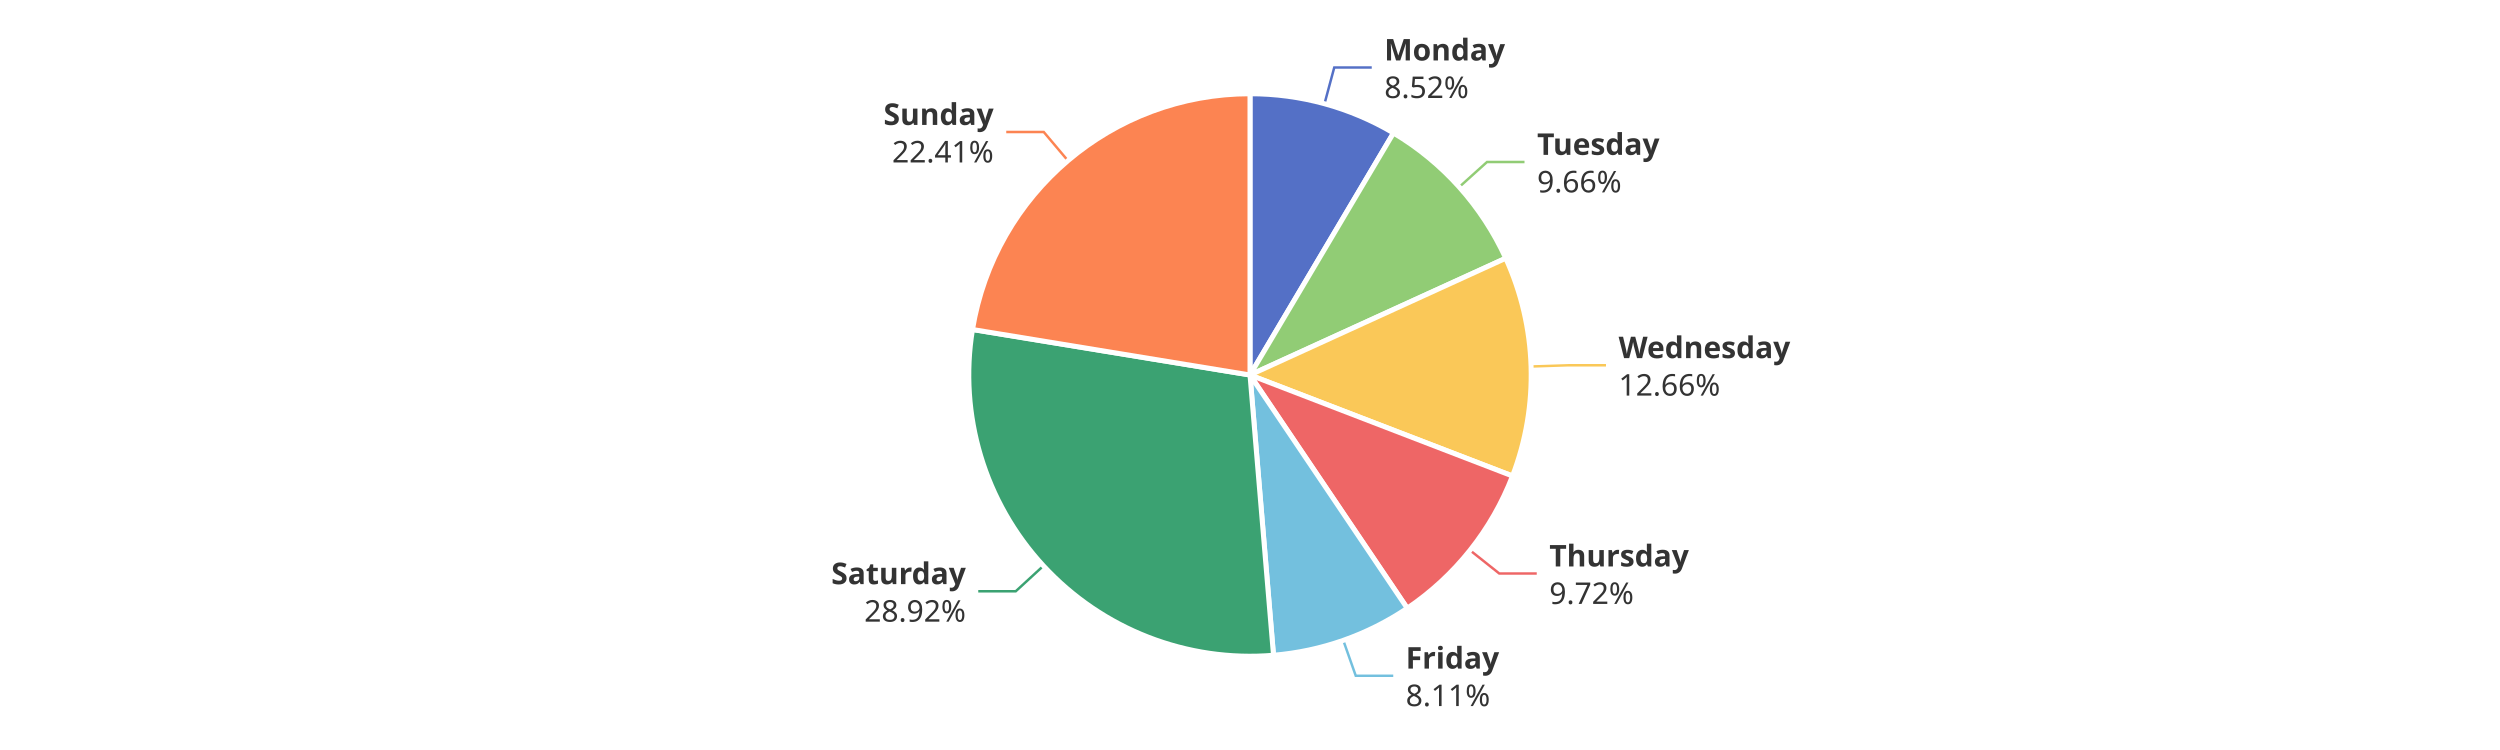
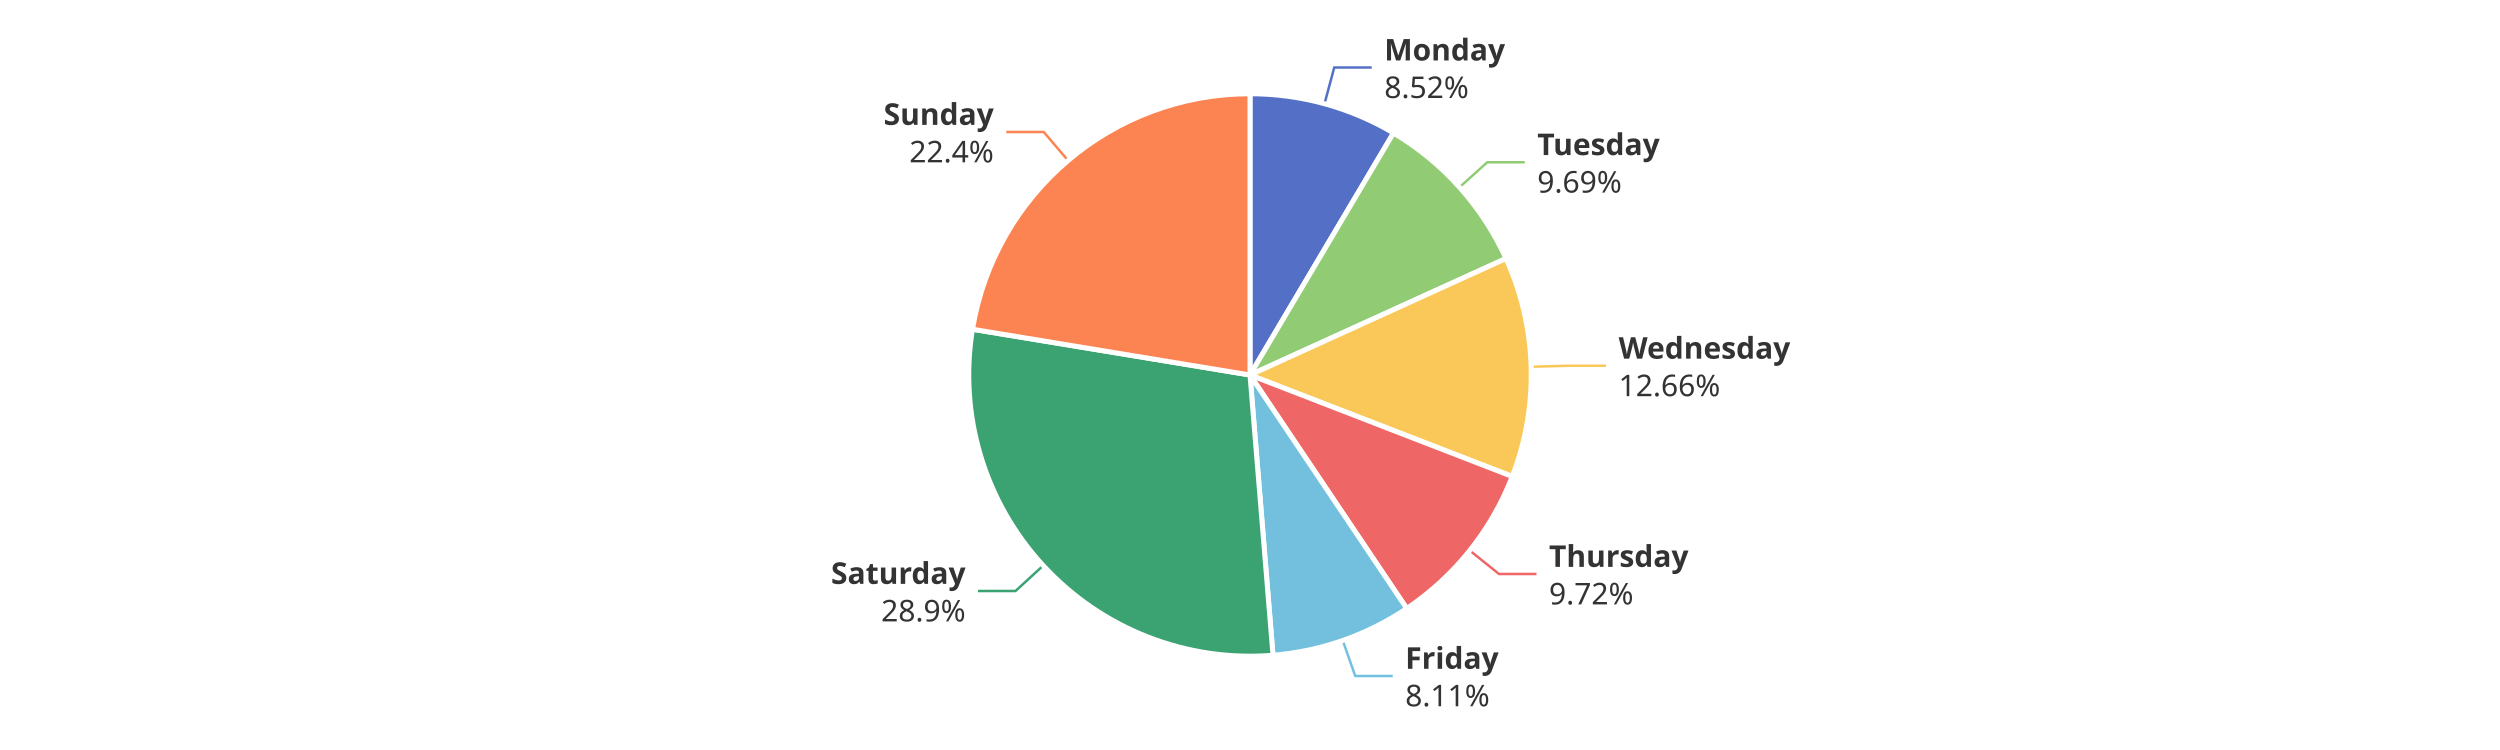
<svg xmlns="http://www.w3.org/2000/svg" width="1000" height="300" version="1.1" baseProfile="full" viewBox="0 0 1000 300">
  <rect width="1000" height="300" x="0" y="0" id="0" fill="#ffffff" />
  <polyline points="529.8 41.5 533.7 27 548.7 27" fill="none" stroke="#5470c6" />
-   <polyline points="583.7 74.8 594.8 64.8 609.8 64.8" fill="none" stroke="#91cc75" />
-   <polyline points="612.4 146.6 627.4 146.1 642.4 146.1" fill="none" stroke="#fac858" />
-   <polyline points="588 220.1 599.7 229.4 614.7 229.4" fill="none" stroke="#ee6666" />
-   <polyline points="537.3 256.1 542.3 270.3 557.3 270.3" fill="none" stroke="#73c0de" />
-   <polyline points="417.4 226.3 406.3 236.5 391.3 236.5" fill="none" stroke="#3ba272" />
-   <polyline points="427.2 64.3 417.5 52.8 402.5 52.8" fill="none" stroke="#fc8452" />
+   <polyline points="583.8 74.9 594.9 64.9 609.9 64.9" fill="none" stroke="#91cc75" />
+   <polyline points="612.5 146.7 627.4 146.3 642.4 146.3" fill="none" stroke="#fac858" />
+   <polyline points="587.9 220.2 599.6 229.6 614.6 229.6" fill="none" stroke="#ee6666" />
+   <polyline points="537.1 256.2 542.1 270.4 557.1 270.4" fill="none" stroke="#73c0de" />
+   <polyline points="417.3 226.2 406.2 236.4 391.2 236.4" fill="none" stroke="#3ba272" />
+   <polyline points="427.2 64.2 417.5 52.8 402.5 52.8" fill="none" stroke="#fc8452" />
  <path d="M500 37.5A112.5 112.5 0 0 1 557.4 53.2L500 150Z" fill="#5470c6" stroke="#fff" stroke-width="2" stroke-linejoin="round" />
-   <path d="M557.4 53.2A112.5 112.5 0 0 1 602.3 103.3L500 150Z" fill="#91cc75" stroke="#fff" stroke-width="2" stroke-linejoin="round" />
-   <path d="M602.3 103.3A112.5 112.5 0 0 1 605 190.4L500 150Z" fill="#fac858" stroke="#fff" stroke-width="2" stroke-linejoin="round" />
-   <path d="M605 190.4A112.5 112.5 0 0 1 562.9 243.3L500 150Z" fill="#ee6666" stroke="#fff" stroke-width="2" stroke-linejoin="round" />
-   <path d="M562.9 243.3A112.5 112.5 0 0 1 509.4 262.1L500 150Z" fill="#73c0de" stroke="#fff" stroke-width="2" stroke-linejoin="round" />
-   <path d="M509.4 262.1A112.5 112.5 0 0 1 389 131.8L500 150Z" fill="#3ba272" stroke="#fff" stroke-width="2" stroke-linejoin="round" />
-   <path d="M389 131.8A112.5 112.5 0 0 1 500 37.5L500 150Z" fill="#fc8452" stroke="#fff" stroke-width="2" stroke-linejoin="round" />
-   <path d="M0 -15l42.8 0l0 30l-42.8 0Z" transform="translate(553.7244 27.041)" fill="none" />
-   <text dominant-baseline="central" text-anchor="start" style="font-size:12px;font-family:sans-serif;font-weight:bold;" y="-7.5" transform="translate(553.7244 27.041)" fill="#333" stroke="rgb(255,255,255)" stroke-width="2" paint-order="stroke" stroke-miterlimit="2">Monday</text>
-   <text dominant-baseline="central" text-anchor="start" style="font-size:12px;font-family:sans-serif;" y="7.5" transform="translate(553.7244 27.041)" fill="#333" stroke="rgb(255,255,255)" stroke-width="2" paint-order="stroke" stroke-miterlimit="2">8.52%</text>
-   <path d="M0 -15l46.2 0l0 30l-46.2 0Z" transform="translate(614.8474 64.7931)" fill="none" />
-   <text dominant-baseline="central" text-anchor="start" style="font-size:12px;font-family:sans-serif;font-weight:bold;" y="-7.5" transform="translate(614.8474 64.7931)" fill="#333" stroke="rgb(255,255,255)" stroke-width="2" paint-order="stroke" stroke-miterlimit="2">Tuesday</text>
-   <text dominant-baseline="central" text-anchor="start" style="font-size:12px;font-family:sans-serif;" y="7.5" transform="translate(614.8474 64.7931)" fill="#333" stroke="rgb(255,255,255)" stroke-width="2" paint-order="stroke" stroke-miterlimit="2">9.66%</text>
-   <path d="M0 -15l63.6 0l0 30l-63.6 0Z" transform="translate(647.4402 146.0948)" fill="none" />
-   <text dominant-baseline="central" text-anchor="start" style="font-size:12px;font-family:sans-serif;font-weight:bold;" y="-7.5" transform="translate(647.4402 146.0948)" fill="#333" stroke="rgb(255,255,255)" stroke-width="2" paint-order="stroke" stroke-miterlimit="2">Wednesday</text>
-   <text dominant-baseline="central" text-anchor="start" style="font-size:12px;font-family:sans-serif;" y="7.5" transform="translate(647.4402 146.0948)" fill="#333" stroke="rgb(255,255,255)" stroke-width="2" paint-order="stroke" stroke-miterlimit="2">12.66%</text>
-   <path d="M0 -15l50.2 0l0 30l-50.2 0Z" transform="translate(619.737 229.4278)" fill="none" />
-   <text dominant-baseline="central" text-anchor="start" style="font-size:12px;font-family:sans-serif;font-weight:bold;" y="-7.5" transform="translate(619.737 229.4278)" fill="#333" stroke="rgb(255,255,255)" stroke-width="2" paint-order="stroke" stroke-miterlimit="2">Thursday</text>
-   <text dominant-baseline="central" text-anchor="start" style="font-size:12px;font-family:sans-serif;" y="7.5" transform="translate(619.737 229.4278)" fill="#333" stroke="rgb(255,255,255)" stroke-width="2" paint-order="stroke" stroke-miterlimit="2">9.72%</text>
-   <path d="M0 -15l34.2 0l0 30l-34.2 0Z" transform="translate(562.2874 270.2831)" fill="none" />
-   <text dominant-baseline="central" text-anchor="start" style="font-size:12px;font-family:sans-serif;font-weight:bold;" y="-7.5" transform="translate(562.2874 270.2831)" fill="#333" stroke="rgb(255,255,255)" stroke-width="2" paint-order="stroke" stroke-miterlimit="2">Friday</text>
-   <text dominant-baseline="central" text-anchor="start" style="font-size:12px;font-family:sans-serif;" y="7.5" transform="translate(562.2874 270.2831)" fill="#333" stroke="rgb(255,255,255)" stroke-width="2" paint-order="stroke" stroke-miterlimit="2">8.11%</text>
-   <path d="M-48.2 -15l48.2 0l0 30l-48.2 0Z" transform="translate(386.3396 236.5099)" fill="none" />
-   <text dominant-baseline="central" text-anchor="end" style="font-size:12px;font-family:sans-serif;font-weight:bold;" y="-7.5" transform="translate(386.3396 236.5099)" fill="#333" stroke="rgb(255,255,255)" stroke-width="2" paint-order="stroke" stroke-miterlimit="2">Saturday</text>
-   <text dominant-baseline="central" text-anchor="end" style="font-size:12px;font-family:sans-serif;" y="7.5" transform="translate(386.3396 236.5099)" fill="#333" stroke="rgb(255,255,255)" stroke-width="2" paint-order="stroke" stroke-miterlimit="2">28.92%</text>
-   <path d="M-40.9 -15l40.9 0l0 30l-40.9 0Z" transform="translate(397.463 52.8203)" fill="none" />
-   <text dominant-baseline="central" text-anchor="end" style="font-size:12px;font-family:sans-serif;font-weight:bold;" y="-7.5" transform="translate(397.463 52.8203)" fill="#333" stroke="rgb(255,255,255)" stroke-width="2" paint-order="stroke" stroke-miterlimit="2">Sunday</text>
-   <text dominant-baseline="central" text-anchor="end" style="font-size:12px;font-family:sans-serif;" y="7.5" transform="translate(397.463 52.8203)" fill="#333" stroke="rgb(255,255,255)" stroke-width="2" paint-order="stroke" stroke-miterlimit="2">22.41%</text>
+   <path d="M557.4 53.2A112.5 112.5 0 0 1 602.4 103.4L500 150Z" fill="#91cc75" stroke="#fff" stroke-width="2" stroke-linejoin="round" />
+   <path d="M602.4 103.4A112.5 112.5 0 0 1 604.9 190.6L500 150Z" fill="#fac858" stroke="#fff" stroke-width="2" stroke-linejoin="round" />
+   <path d="M604.9 190.6A112.5 112.5 0 0 1 562.7 243.4L500 150Z" fill="#ee6666" stroke="#fff" stroke-width="2" stroke-linejoin="round" />
+   <path d="M562.7 243.4A112.5 112.5 0 0 1 509.2 262.1L500 150Z" fill="#73c0de" stroke="#fff" stroke-width="2" stroke-linejoin="round" />
+   <path d="M509.2 262.1A112.5 112.5 0 0 1 389 131.7L500 150Z" fill="#3ba272" stroke="#fff" stroke-width="2" stroke-linejoin="round" />
+   <path d="M389 131.7A112.5 112.5 0 0 1 500 37.5L500 150Z" fill="#fc8452" stroke="#fff" stroke-width="2" stroke-linejoin="round" />
+   <path d="M0 -15l42.8 0l0 30l-42.8 0Z" transform="translate(553.7211 27.0401)" fill="none" />
+   <text dominant-baseline="central" text-anchor="start" style="font-size:12px;font-family:sans-serif;font-weight:bold;" y="-7.5" transform="translate(553.7211 27.0401)" fill="#333" stroke="rgb(255,255,255)" stroke-width="2" paint-order="stroke" stroke-miterlimit="2">Monday</text>
+   <text dominant-baseline="central" text-anchor="start" style="font-size:12px;font-family:sans-serif;" y="7.5" transform="translate(553.7211 27.0401)" fill="#333" stroke="rgb(255,255,255)" stroke-width="2" paint-order="stroke" stroke-miterlimit="2">8.52%</text>
+   <path d="M0 -15l46.2 0l0 30l-46.2 0Z" transform="translate(614.9205 64.8745)" fill="none" />
+   <text dominant-baseline="central" text-anchor="start" style="font-size:12px;font-family:sans-serif;font-weight:bold;" y="-7.5" transform="translate(614.9205 64.8745)" fill="#333" stroke="rgb(255,255,255)" stroke-width="2" paint-order="stroke" stroke-miterlimit="2">Tuesday</text>
+   <text dominant-baseline="central" text-anchor="start" style="font-size:12px;font-family:sans-serif;" y="7.5" transform="translate(614.9205 64.8745)" fill="#333" stroke="rgb(255,255,255)" stroke-width="2" paint-order="stroke" stroke-miterlimit="2">9.69%</text>
+   <path d="M0 -15l63.6 0l0 30l-63.6 0Z" transform="translate(647.4467 146.3154)" fill="none" />
+   <text dominant-baseline="central" text-anchor="start" style="font-size:12px;font-family:sans-serif;font-weight:bold;" y="-7.5" transform="translate(647.4467 146.3154)" fill="#333" stroke="rgb(255,255,255)" stroke-width="2" paint-order="stroke" stroke-miterlimit="2">Wednesday</text>
+   <text dominant-baseline="central" text-anchor="start" style="font-size:12px;font-family:sans-serif;" y="7.5" transform="translate(647.4467 146.3154)" fill="#333" stroke="rgb(255,255,255)" stroke-width="2" paint-order="stroke" stroke-miterlimit="2">12.66%</text>
+   <path d="M0 -15l50.2 0l0 30l-50.2 0Z" transform="translate(619.605 229.5933)" fill="none" />
+   <text dominant-baseline="central" text-anchor="start" style="font-size:12px;font-family:sans-serif;font-weight:bold;" y="-7.5" transform="translate(619.605 229.5933)" fill="#333" stroke="rgb(255,255,255)" stroke-width="2" paint-order="stroke" stroke-miterlimit="2">Thursday</text>
+   <text dominant-baseline="central" text-anchor="start" style="font-size:12px;font-family:sans-serif;" y="7.5" transform="translate(619.605 229.5933)" fill="#333" stroke="rgb(255,255,255)" stroke-width="2" paint-order="stroke" stroke-miterlimit="2">9.72%</text>
+   <path d="M0 -15l34.2 0l0 30l-34.2 0Z" transform="translate(562.0944 270.3508)" fill="none" />
+   <text dominant-baseline="central" text-anchor="start" style="font-size:12px;font-family:sans-serif;font-weight:bold;" y="-7.5" transform="translate(562.0944 270.3508)" fill="#333" stroke="rgb(255,255,255)" stroke-width="2" paint-order="stroke" stroke-miterlimit="2">Friday</text>
+   <text dominant-baseline="central" text-anchor="start" style="font-size:12px;font-family:sans-serif;" y="7.5" transform="translate(562.0944 270.3508)" fill="#333" stroke="rgb(255,255,255)" stroke-width="2" paint-order="stroke" stroke-miterlimit="2">8.11%</text>
+   <path d="M-48.2 -15l48.2 0l0 30l-48.2 0Z" transform="translate(386.238 236.3999)" fill="none" />
+   <text dominant-baseline="central" text-anchor="end" style="font-size:12px;font-family:sans-serif;font-weight:bold;" y="-7.5" transform="translate(386.238 236.3999)" fill="#333" stroke="rgb(255,255,255)" stroke-width="2" paint-order="stroke" stroke-miterlimit="2">Saturday</text>
+   <text dominant-baseline="central" text-anchor="end" style="font-size:12px;font-family:sans-serif;" y="7.5" transform="translate(386.238 236.3999)" fill="#333" stroke="rgb(255,255,255)" stroke-width="2" paint-order="stroke" stroke-miterlimit="2">28.9%</text>
+   <path d="M-40.9 -15l40.9 0l0 30l-40.9 0Z" transform="translate(397.5004 52.7886)" fill="none" />
+   <text dominant-baseline="central" text-anchor="end" style="font-size:12px;font-family:sans-serif;font-weight:bold;" y="-7.5" transform="translate(397.5004 52.7886)" fill="#333" stroke="rgb(255,255,255)" stroke-width="2" paint-order="stroke" stroke-miterlimit="2">Sunday</text>
+   <text dominant-baseline="central" text-anchor="end" style="font-size:12px;font-family:sans-serif;" y="7.5" transform="translate(397.5004 52.7886)" fill="#333" stroke="rgb(255,255,255)" stroke-width="2" paint-order="stroke" stroke-miterlimit="2">22.4%</text>
</svg>
